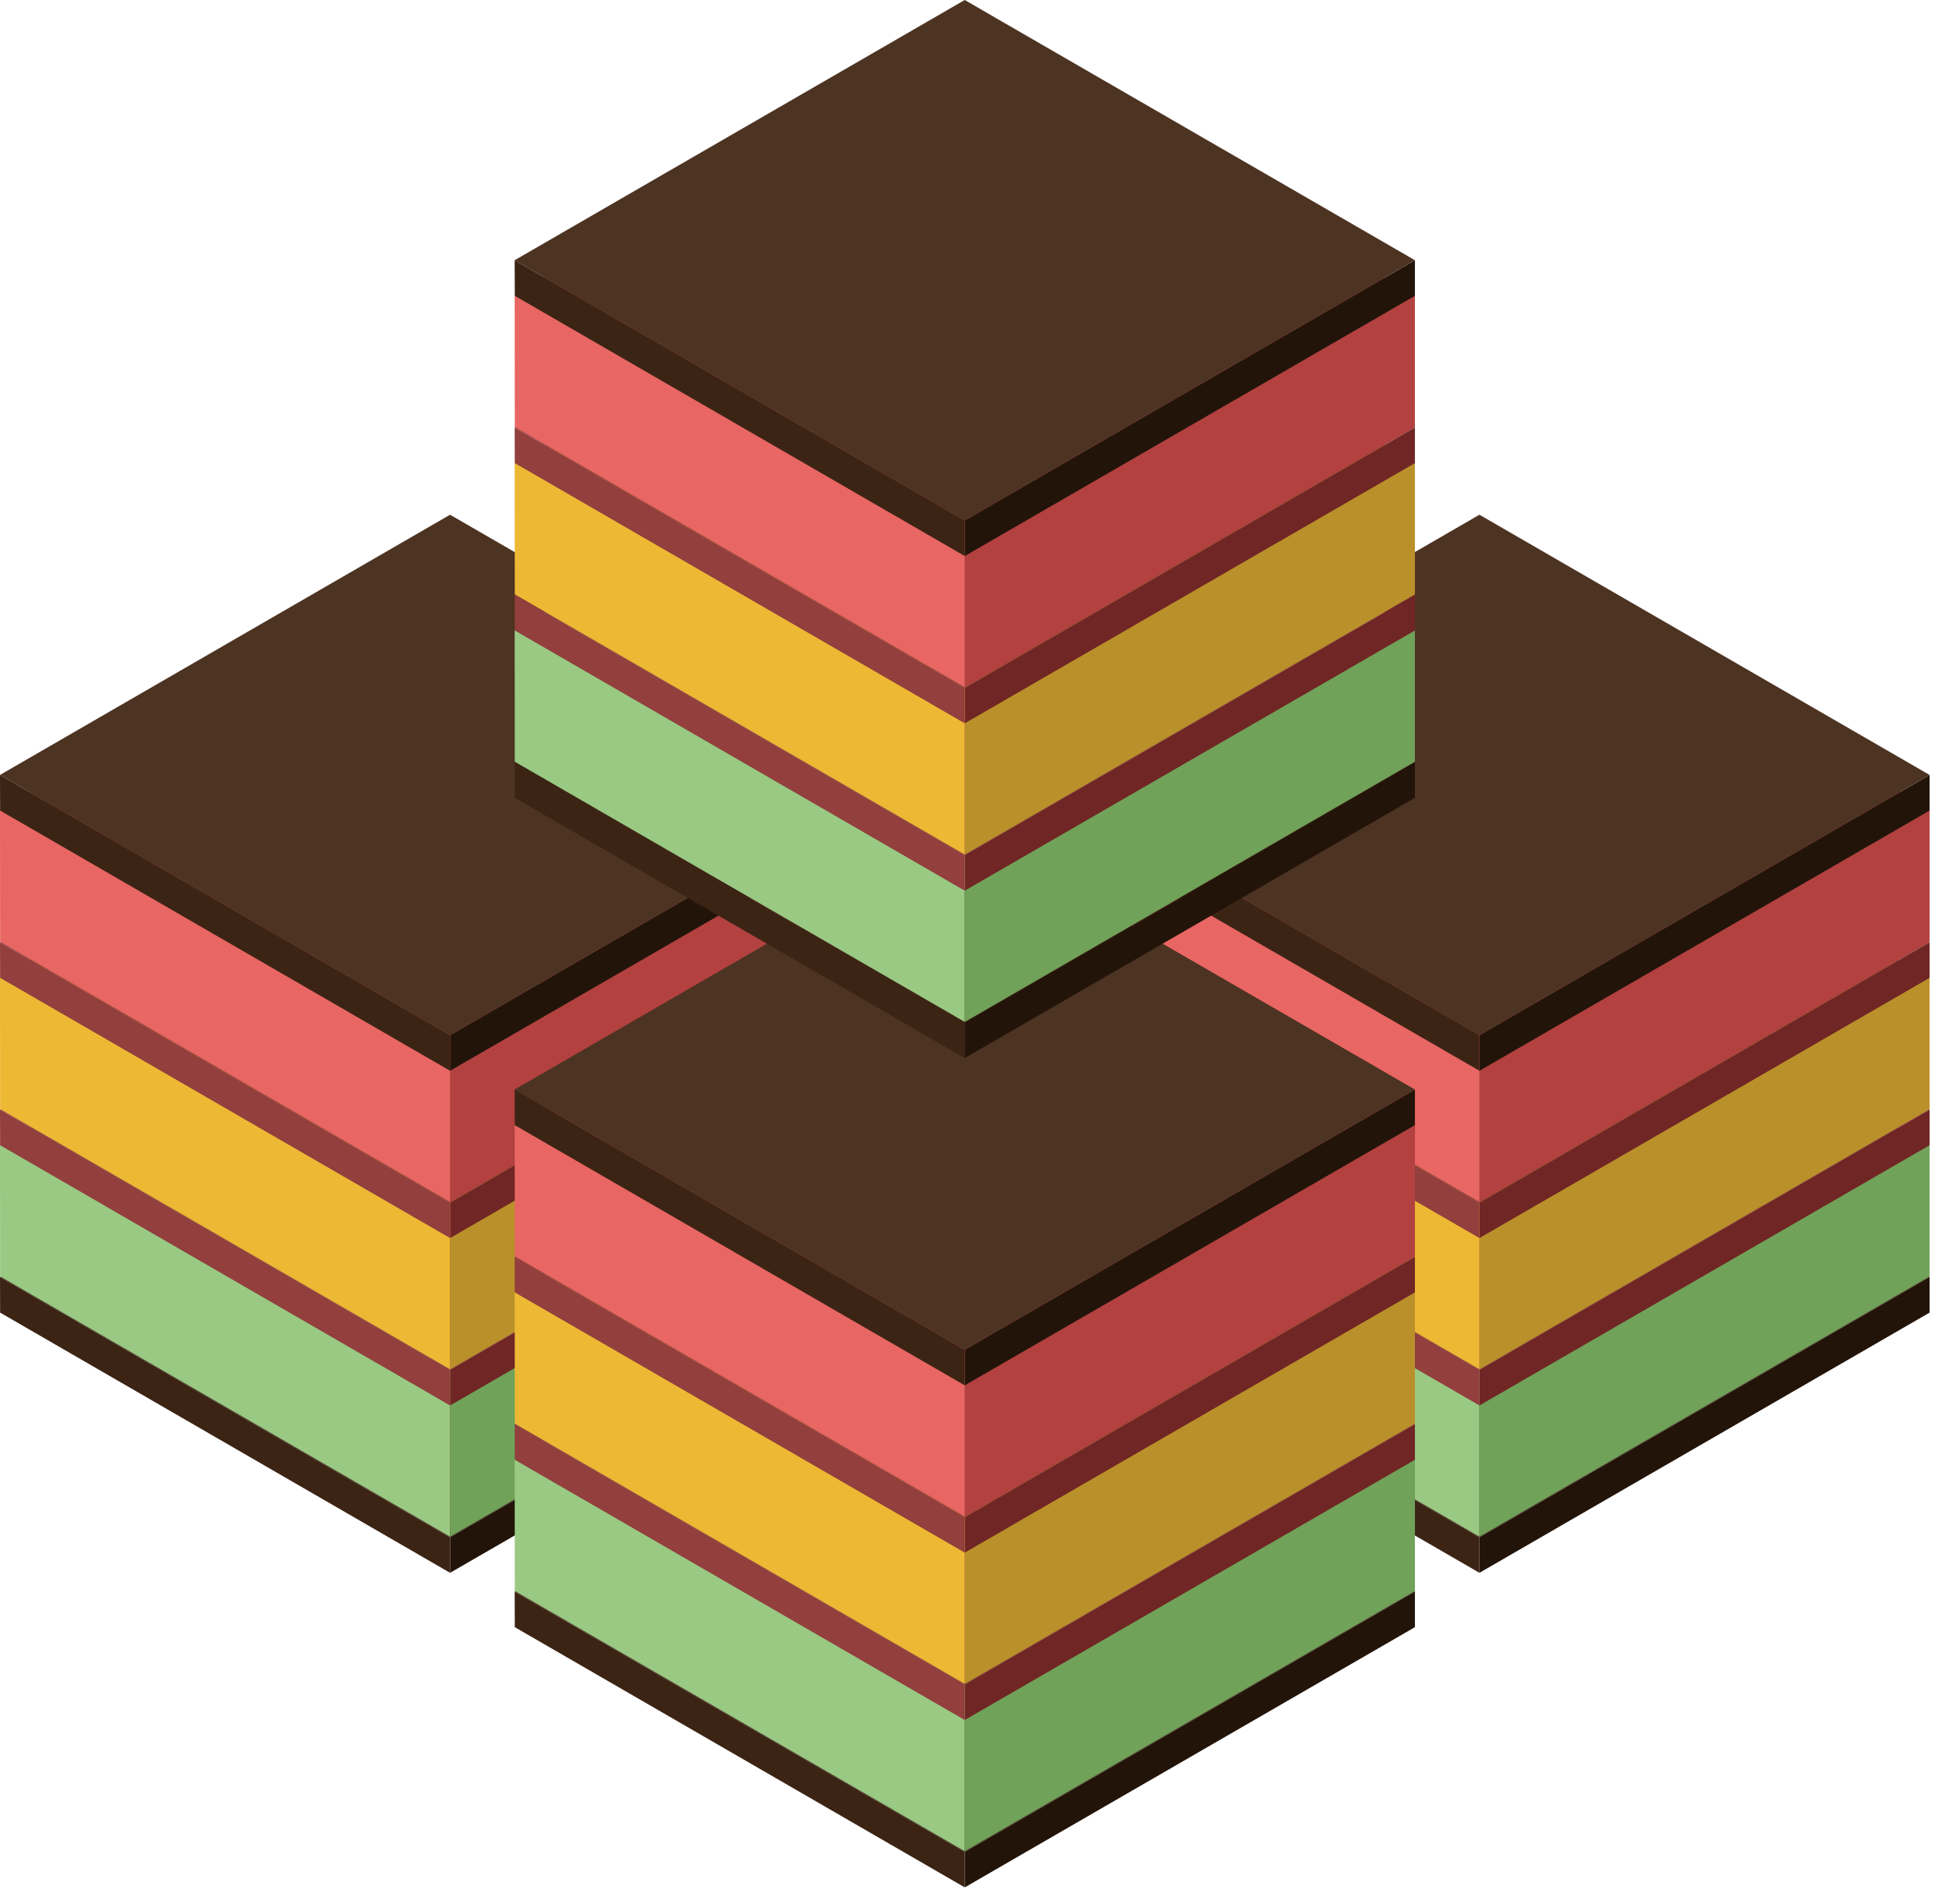
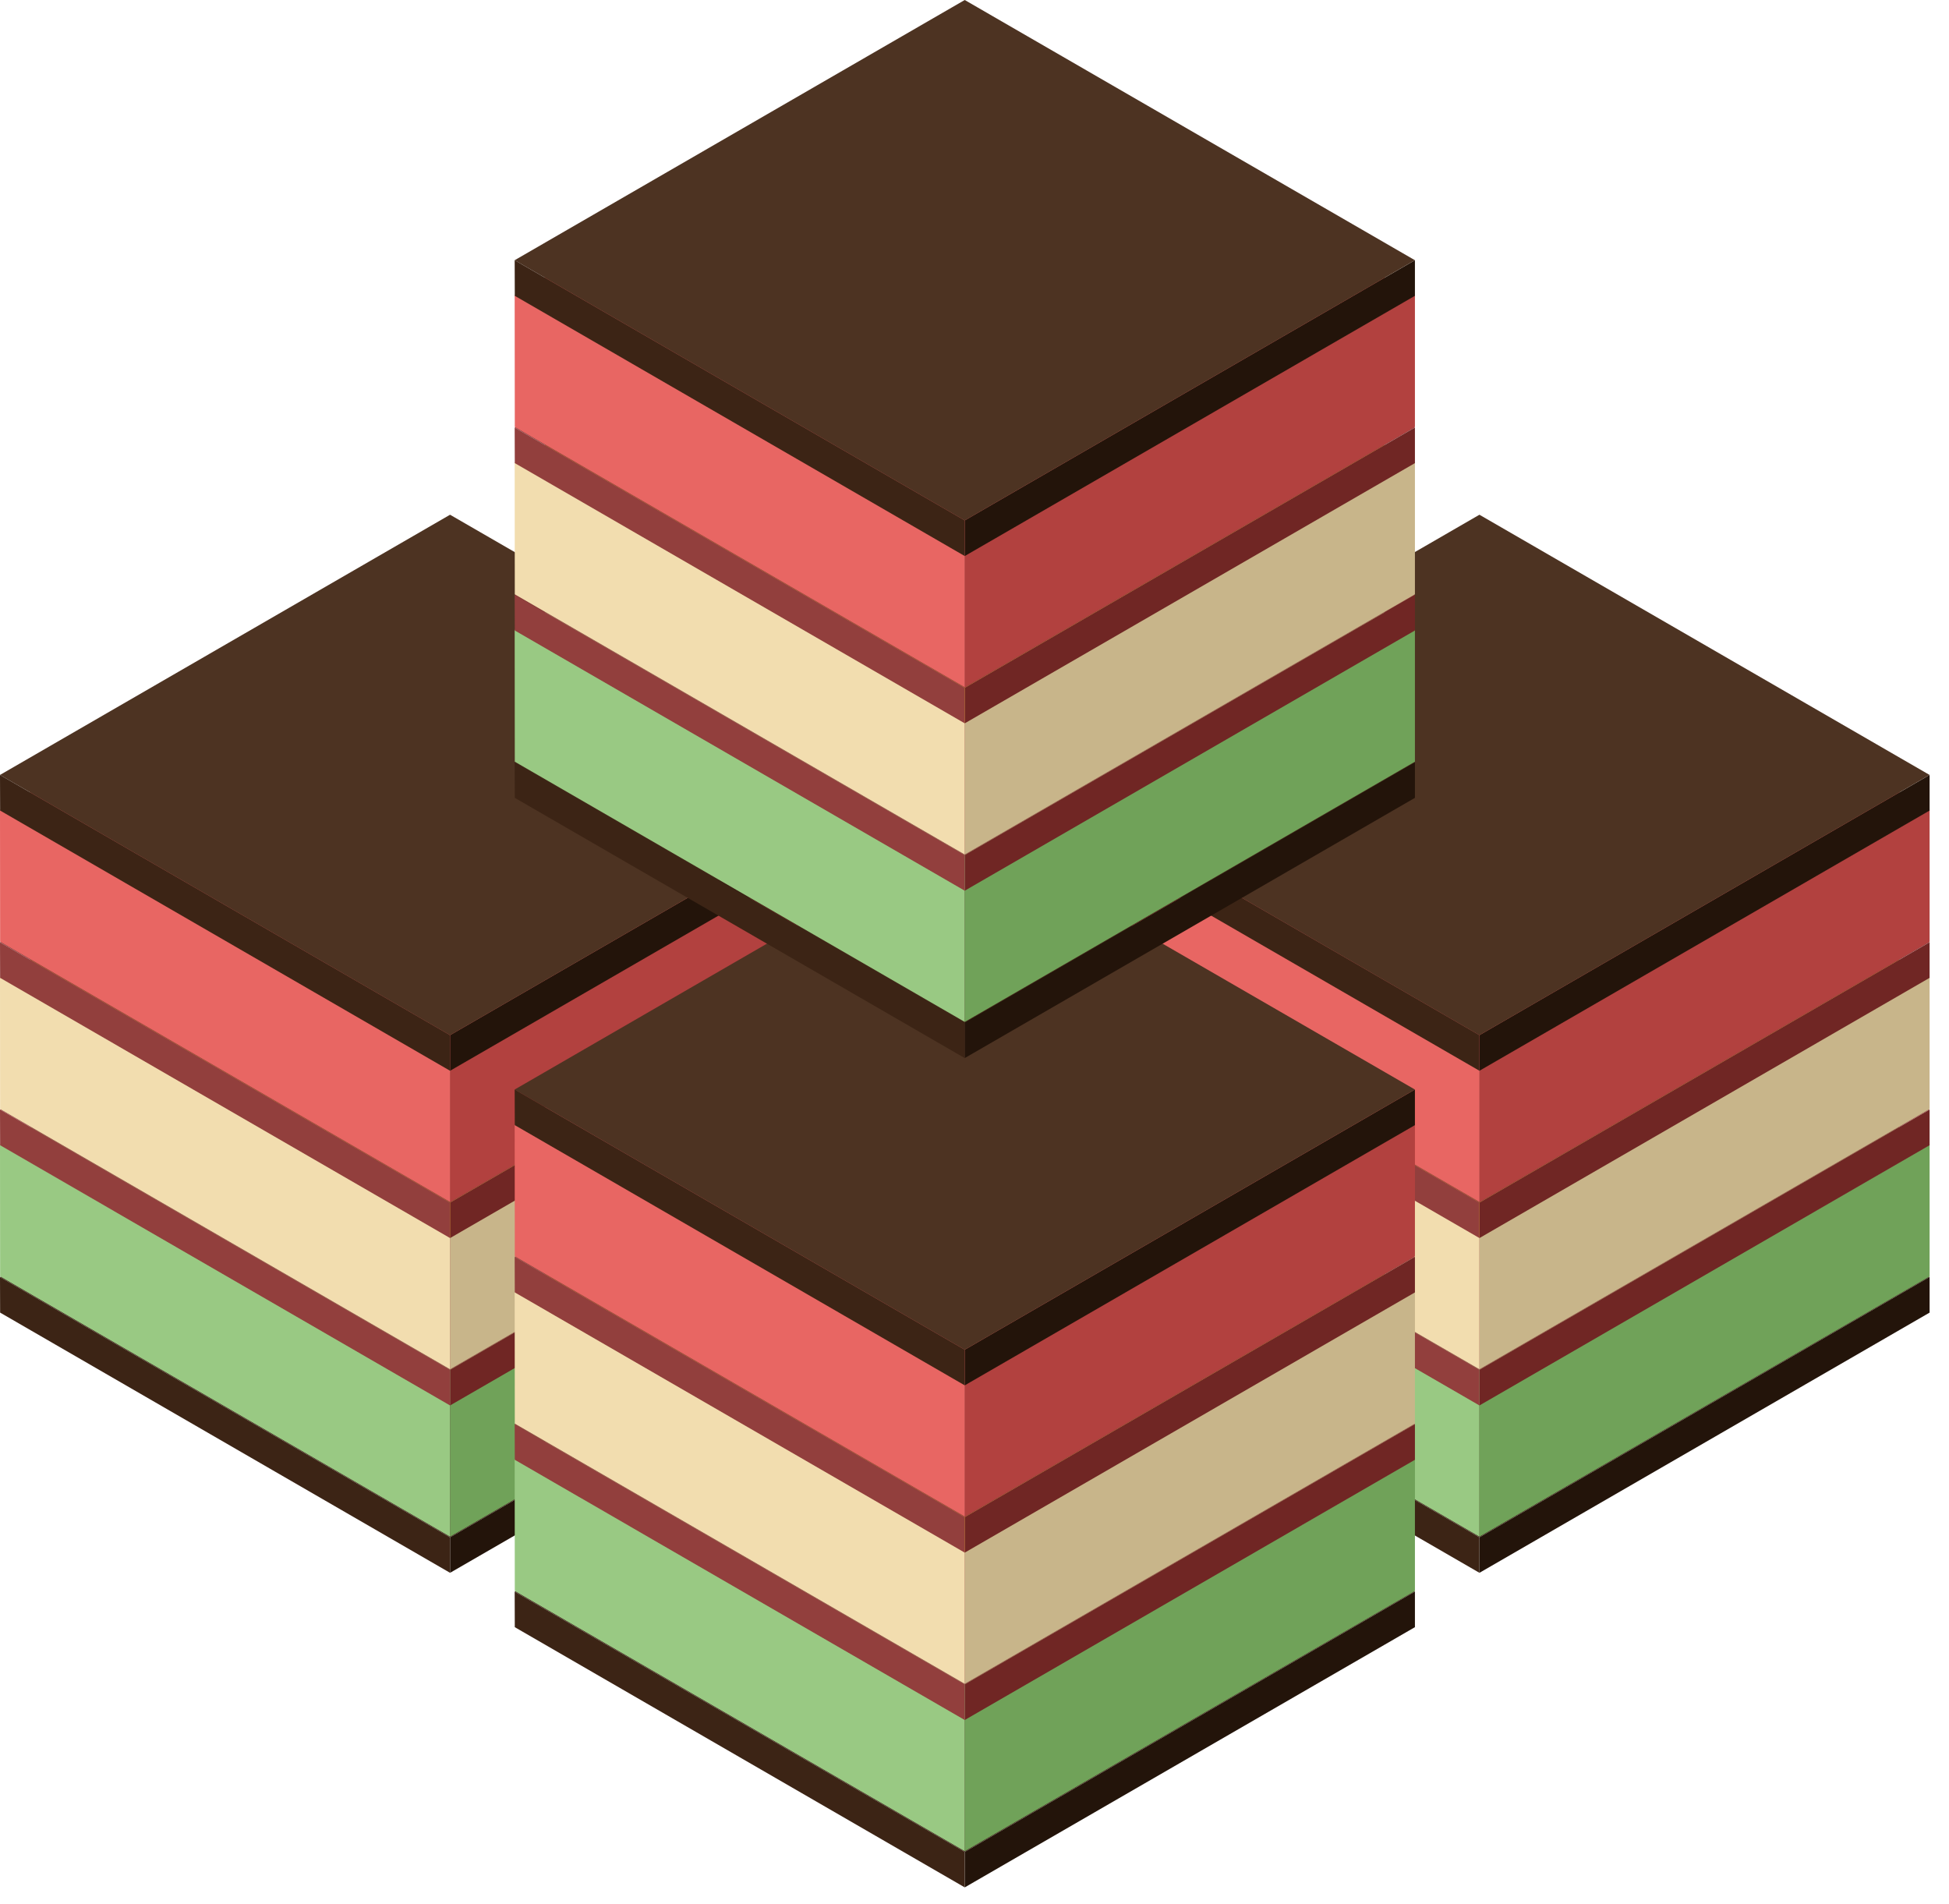
<svg xmlns="http://www.w3.org/2000/svg" width="85" height="83" viewBox="0 0 85 83" fill="none">
-   <g id="Group 63">
-     <g id="Group 60">
-       <g id="Group">
-         <path id="Vector" d="M19.629 68.586V67.037L39.262 55.685V57.239L19.629 68.586Z" fill="#23140A" />
-         <path id="Vector_2" d="M19.628 44.343L39.261 55.685L19.628 67.037L0 55.69L19.628 44.343Z" fill="#3C2415" />
-         <path id="Vector_3" d="M19.628 68.586L0.005 57.239L0 55.69L19.628 67.038V68.586Z" fill="#3C2415" />
-       </g>
-       <g id="Group_2">
-         <path id="Vector_4" d="M19.629 67.009V61.263L39.262 49.916V55.662L19.629 67.009Z" fill="#70A259" />
-         <path id="Vector_5" d="M19.628 38.569L39.261 49.916L19.628 61.263L0 49.916L19.628 38.569Z" fill="#99C983" />
-         <path id="Vector_6" d="M19.628 67.009L0.005 55.662L0 49.916L19.628 61.263V67.009Z" fill="#99C983" />
-       </g>
-       <g id="Group_3">
-         <path id="Vector_7" d="M19.629 61.287V59.734L39.262 48.386V49.94L19.629 61.287Z" fill="#702624" />
-         <path id="Vector_8" d="M19.628 37.039L39.261 48.386L19.628 59.734L0 48.386L19.628 37.039Z" fill="#923F3D" />
-         <path id="Vector_9" d="M19.628 61.287L0.005 49.94L0 48.386L19.628 59.734V61.287Z" fill="#923F3D" />
-       </g>
-       <g id="Group_4">
-         <path id="Vector_10" d="M19.629 59.71V53.96L39.262 42.612V48.363L19.629 59.71Z" fill="#BA902A" />
-         <path id="Vector_11" d="M19.628 31.27L39.261 42.613L19.628 53.96L0 42.617L19.628 31.27Z" fill="#EDB834" />
-         <path id="Vector_12" d="M19.628 59.71L0.005 48.363L0 42.617L19.628 53.96V59.71Z" fill="#EDB834" />
-       </g>
-       <g id="Group_5">
-         <path id="Vector_13" d="M19.629 53.988V52.44L39.262 41.088V42.641L19.629 53.988Z" fill="#702624" />
-         <path id="Vector_14" d="M19.628 29.745L39.261 41.088L19.628 52.44L0 41.093L19.628 29.745Z" fill="#923F3D" />
-         <path id="Vector_15" d="M19.628 53.988L0.005 42.641L0 41.093L19.628 52.44V53.988Z" fill="#923F3D" />
-       </g>
-       <g id="Group_6">
-         <path id="Vector_16" d="M19.629 52.411V46.665L39.262 35.318V41.064L19.629 52.411Z" fill="#B2413F" />
-         <path id="Vector_17" d="M19.628 23.971L39.261 35.319L19.628 46.666L0 35.319L19.628 23.971Z" fill="#E86663" />
-         <path id="Vector_18" d="M19.628 52.411L0.005 41.064L0 35.318L19.628 46.665V52.411Z" fill="#E86663" />
-       </g>
-       <g id="Group_7">
-         <path id="Vector_19" d="M19.629 46.693V45.14L39.262 33.793V35.346L19.629 46.693Z" fill="#23140A" />
-         <path id="Vector_20" d="M19.628 22.446L39.261 33.793L19.628 45.141L0 33.793L19.628 22.446Z" fill="#4D3322" />
-         <path id="Vector_21" d="M19.628 46.693L0.005 35.346L0 33.793L19.628 45.14V46.693Z" fill="#3C2415" />
-       </g>
-     </g>
-     <g id="Group 59">
-       <g id="Group_8">
-         <path id="Vector_22" d="M64.522 68.586V67.037L84.154 55.685V57.239L64.522 68.586Z" fill="#23140A" />
-         <path id="Vector_23" d="M64.521 44.343L84.153 55.685L64.521 67.037L44.893 55.69L64.521 44.343Z" fill="#3C2415" />
-         <path id="Vector_24" d="M64.521 68.586L44.897 57.239L44.893 55.69L64.521 67.038V68.586Z" fill="#3C2415" />
-       </g>
-       <g id="Group_9">
-         <path id="Vector_25" d="M64.522 67.009V61.263L84.154 49.916V55.662L64.522 67.009Z" fill="#70A259" />
-         <path id="Vector_26" d="M64.521 38.569L84.153 49.916L64.521 61.263L44.893 49.916L64.521 38.569Z" fill="#99C983" />
-         <path id="Vector_27" d="M64.521 67.009L44.897 55.662L44.893 49.916L64.521 61.263V67.009Z" fill="#99C983" />
-       </g>
-       <g id="Group_10">
-         <path id="Vector_28" d="M64.522 61.287V59.734L84.154 48.386V49.94L64.522 61.287Z" fill="#702624" />
-         <path id="Vector_29" d="M64.521 37.039L84.153 48.386L64.521 59.734L44.893 48.386L64.521 37.039Z" fill="#923F3D" />
-         <path id="Vector_30" d="M64.521 61.287L44.897 49.94L44.893 48.386L64.521 59.734V61.287Z" fill="#923F3D" />
-       </g>
-       <g id="Group_11">
-         <path id="Vector_31" d="M64.522 59.71V53.96L84.154 42.612V48.363L64.522 59.71Z" fill="#BA902A" />
-         <path id="Vector_32" d="M64.521 31.27L84.153 42.613L64.521 53.96L44.893 42.617L64.521 31.27Z" fill="#EDB834" />
-         <path id="Vector_33" d="M64.521 59.71L44.897 48.363L44.893 42.617L64.521 53.96V59.71Z" fill="#EDB834" />
-       </g>
-       <g id="Group_12">
-         <path id="Vector_34" d="M64.522 53.988V52.44L84.154 41.088V42.641L64.522 53.988Z" fill="#702624" />
-         <path id="Vector_35" d="M64.521 29.745L84.153 41.088L64.521 52.44L44.893 41.093L64.521 29.745Z" fill="#923F3D" />
-         <path id="Vector_36" d="M64.521 53.988L44.897 42.641L44.893 41.093L64.521 52.44V53.988Z" fill="#923F3D" />
-       </g>
-       <g id="Group_13">
-         <path id="Vector_37" d="M64.522 52.411V46.665L84.154 35.318V41.064L64.522 52.411Z" fill="#B2413F" />
-         <path id="Vector_38" d="M64.521 23.971L84.153 35.319L64.521 46.666L44.893 35.319L64.521 23.971Z" fill="#E86663" />
-         <path id="Vector_39" d="M64.521 52.411L44.897 41.064L44.893 35.318L64.521 46.665V52.411Z" fill="#E86663" />
-       </g>
-       <g id="Group_14">
-         <path id="Vector_40" d="M64.522 46.693V45.14L84.154 33.793V35.346L64.522 46.693Z" fill="#23140A" />
-         <path id="Vector_41" d="M64.521 22.446L84.153 33.793L64.521 45.141L44.893 33.793L64.521 22.446Z" fill="#4D3322" />
-         <path id="Vector_42" d="M64.521 46.693L44.897 35.346L44.893 33.793L64.521 45.14V46.693Z" fill="#3C2415" />
-       </g>
-     </g>
-     <g id="Group 61">
-       <g id="Group_15">
-         <path id="Vector_43" d="M42.075 82.303V80.755L61.708 69.403V70.956L42.075 82.303Z" fill="#23140A" />
-         <path id="Vector_44" d="M42.074 58.06L61.707 69.403L42.074 80.755L22.446 69.407L42.074 58.06Z" fill="#3C2415" />
-         <path id="Vector_45" d="M42.074 82.303L22.451 70.956L22.446 69.408L42.074 80.755V82.303Z" fill="#3C2415" />
-       </g>
-       <g id="Group_16">
-         <path id="Vector_46" d="M42.075 80.726V74.981L61.708 63.633V69.379L42.075 80.726Z" fill="#70A259" />
-         <path id="Vector_47" d="M42.074 52.286L61.707 63.633L42.074 74.981L22.446 63.633L42.074 52.286Z" fill="#99C983" />
-         <path id="Vector_48" d="M42.074 80.726L22.451 69.379L22.446 63.633L42.074 74.981V80.726Z" fill="#99C983" />
-       </g>
-       <g id="Group_17">
-         <path id="Vector_49" d="M42.075 75.004V73.451L61.708 62.103V63.657L42.075 75.004Z" fill="#702624" />
-         <path id="Vector_50" d="M42.074 50.757L61.707 62.104L42.074 73.451L22.446 62.104L42.074 50.757Z" fill="#923F3D" />
-         <path id="Vector_51" d="M42.074 75.004L22.451 63.657L22.446 62.103L42.074 73.451V75.004Z" fill="#923F3D" />
-       </g>
-       <g id="Group_18">
-         <path id="Vector_52" d="M42.075 73.427V67.677L61.708 56.33V62.08L42.075 73.427Z" fill="#BA902A" />
-         <path id="Vector_53" d="M42.074 44.987L61.707 56.33L42.074 67.677L22.446 56.334L42.074 44.987Z" fill="#EDB834" />
-         <path id="Vector_54" d="M42.074 73.427L22.451 62.08L22.446 56.334L42.074 67.677V73.427Z" fill="#EDB834" />
-       </g>
-       <g id="Group_19">
-         <path id="Vector_55" d="M42.075 67.705V66.157L61.708 54.805V56.358L42.075 67.705Z" fill="#702624" />
-         <path id="Vector_56" d="M42.074 43.463L61.707 54.805L42.074 66.157L22.446 54.81L42.074 43.463Z" fill="#923F3D" />
-         <path id="Vector_57" d="M42.074 67.705L22.451 56.358L22.446 54.81L42.074 66.157V67.705Z" fill="#923F3D" />
-       </g>
-       <g id="Group_20">
-         <path id="Vector_58" d="M42.075 66.129V60.383L61.708 49.036V54.782L42.075 66.129Z" fill="#B2413F" />
-         <path id="Vector_59" d="M42.074 37.688L61.707 49.036L42.074 60.383L22.446 49.036L42.074 37.688Z" fill="#E86663" />
-         <path id="Vector_60" d="M42.074 66.129L22.451 54.782L22.446 49.036L42.074 60.383V66.129Z" fill="#E86663" />
-       </g>
-       <g id="Group_21">
-         <path id="Vector_61" d="M42.075 60.411V58.858L61.708 47.511V49.064L42.075 60.411Z" fill="#23140A" />
-         <path id="Vector_62" d="M42.074 36.163L61.707 47.511L42.074 58.858L22.446 47.511L42.074 36.163Z" fill="#4D3322" />
-         <path id="Vector_63" d="M42.074 60.411L22.451 49.064L22.446 47.511L42.074 58.858V60.411Z" fill="#3C2415" />
-       </g>
-     </g>
-     <g id="Group 57">
-       <g id="Group_22">
-         <path id="Vector_64" d="M42.075 46.139V44.591L61.708 33.239V34.792L42.075 46.139Z" fill="#23140A" />
-         <path id="Vector_65" d="M42.074 21.897L61.707 33.239L42.074 44.591L22.446 33.244L42.074 21.897Z" fill="#3C2415" />
-         <path id="Vector_66" d="M42.074 46.14L22.451 34.792L22.446 33.244L42.074 44.591V46.14Z" fill="#3C2415" />
-       </g>
-       <g id="Group_23">
-         <path id="Vector_67" d="M42.075 44.563V38.817L61.708 27.47V33.216L42.075 44.563Z" fill="#70A259" />
-         <path id="Vector_68" d="M42.074 16.123L61.707 27.47L42.074 38.817L22.446 27.47L42.074 16.123Z" fill="#99C983" />
-         <path id="Vector_69" d="M42.074 44.563L22.451 33.216L22.446 27.47L42.074 38.817V44.563Z" fill="#99C983" />
-       </g>
-       <g id="Group_24">
-         <path id="Vector_70" d="M42.075 38.84V37.287L61.708 25.94V27.493L42.075 38.84Z" fill="#702624" />
-         <path id="Vector_71" d="M42.074 14.593L61.707 25.94L42.074 37.287L22.446 25.94L42.074 14.593Z" fill="#923F3D" />
-         <path id="Vector_72" d="M42.074 38.84L22.451 27.493L22.446 25.94L42.074 37.287V38.84Z" fill="#923F3D" />
-       </g>
-       <g id="Group_25">
-         <path id="Vector_73" d="M42.075 37.264V31.513L61.708 20.166V25.917L42.075 37.264Z" fill="#BA902A" />
-         <path id="Vector_74" d="M42.074 8.824L61.707 20.166L42.074 31.513L22.446 20.171L42.074 8.824Z" fill="#EDB834" />
-         <path id="Vector_75" d="M42.074 37.264L22.451 25.917L22.446 20.171L42.074 31.514V37.264Z" fill="#EDB834" />
-       </g>
-       <g id="Group_26">
-         <path id="Vector_76" d="M42.075 31.542V29.993L61.708 18.642V20.195L42.075 31.542Z" fill="#702624" />
-         <path id="Vector_77" d="M42.074 7.299L61.707 18.642L42.074 29.993L22.446 18.646L42.074 7.299Z" fill="#923F3D" />
-         <path id="Vector_78" d="M42.074 31.542L22.451 20.195L22.446 18.646L42.074 29.993V31.542Z" fill="#923F3D" />
-       </g>
-       <g id="Group_27">
-         <path id="Vector_79" d="M42.075 29.965V24.219L61.708 12.872V18.618L42.075 29.965Z" fill="#B2413F" />
-         <path id="Vector_80" d="M42.074 1.525L61.707 12.872L42.074 24.219L22.446 12.872L42.074 1.525Z" fill="#E86663" />
-         <path id="Vector_81" d="M42.074 29.965L22.451 18.618L22.446 12.872L42.074 24.219V29.965Z" fill="#E86663" />
-       </g>
-       <g id="Group_28">
-         <path id="Vector_82" d="M42.075 24.247V22.694L61.708 11.347V12.9L42.075 24.247Z" fill="#23140A" />
-         <path id="Vector_83" d="M42.074 0L61.707 11.347L42.074 22.694L22.446 11.347L42.074 0Z" fill="#4D3322" />
-         <path id="Vector_84" d="M42.074 24.247L22.451 12.9L22.446 11.347L42.074 22.694V24.247Z" fill="#3C2415" />
-       </g>
-     </g>
-   </g>
+   <path d="M19.629 68.586V67.037L39.262 55.685V57.239L19.629 68.586Z" fill="#23140A" />
+   <path d="M19.628 44.343L39.261 55.685L19.628 67.037L0 55.69L19.628 44.343Z" fill="#3C2415" />
+   <path d="M19.628 68.586L0.005 57.239L0 55.69L19.628 67.038V68.586Z" fill="#3C2415" />
+   <path d="M19.629 67.009V61.263L39.262 49.916V55.662L19.629 67.009Z" fill="#70A259" />
+   <path d="M19.628 38.569L39.261 49.916L19.628 61.263L0 49.916L19.628 38.569Z" fill="#99C983" />
+   <path d="M19.628 67.009L0.005 55.662L0 49.916L19.628 61.263V67.009Z" fill="#99C983" />
+   <path d="M19.629 61.287V59.734L39.262 48.386V49.94L19.629 61.287Z" fill="#702624" />
+   <path d="M19.628 37.039L39.261 48.386L19.628 59.734L0 48.386L19.628 37.039Z" fill="#923F3D" />
+   <path d="M19.628 61.287L0.005 49.94L0 48.386L19.628 59.734V61.287Z" fill="#923F3D" />
+   <path d="M19.629 59.71V53.96L39.262 42.612V48.363L19.629 59.71Z" fill="#C8B58A" />
+   <path d="M19.628 31.27L39.261 42.613L19.628 53.96L0 42.617L19.628 31.27Z" fill="#EDB834" />
+   <path d="M19.628 59.71L0.005 48.363L0 42.617L19.628 53.96V59.71Z" fill="#F2DDAF" />
+   <path d="M19.629 53.988V52.44L39.262 41.088V42.641L19.629 53.988Z" fill="#702624" />
+   <path d="M19.628 29.745L39.261 41.088L19.628 52.44L0 41.093L19.628 29.745Z" fill="#923F3D" />
+   <path d="M19.628 53.988L0.005 42.641L0 41.093L19.628 52.44V53.988Z" fill="#923F3D" />
+   <path d="M19.629 52.411V46.665L39.262 35.318V41.064L19.629 52.411Z" fill="#B2413F" />
+   <path d="M19.628 23.971L39.261 35.319L19.628 46.666L0 35.319L19.628 23.971Z" fill="#E86663" />
+   <path d="M19.628 52.411L0.005 41.064L0 35.318L19.628 46.665V52.411Z" fill="#E86663" />
+   <path d="M19.629 46.693V45.14L39.262 33.793V35.346L19.629 46.693Z" fill="#23140A" />
+   <path d="M19.628 22.446L39.261 33.793L19.628 45.141L0 33.793L19.628 22.446Z" fill="#4D3322" />
+   <path d="M19.628 46.693L0.005 35.346L0 33.793L19.628 45.14V46.693Z" fill="#3C2415" />
+   <path d="M64.522 68.586V67.037L84.154 55.685V57.239L64.522 68.586Z" fill="#23140A" />
+   <path d="M64.521 44.343L84.153 55.685L64.521 67.037L44.893 55.69L64.521 44.343Z" fill="#3C2415" />
+   <path d="M64.521 68.586L44.897 57.239L44.893 55.69L64.521 67.038V68.586Z" fill="#3C2415" />
+   <path d="M64.522 67.009V61.263L84.154 49.916V55.662L64.522 67.009Z" fill="#70A259" />
+   <path d="M64.521 38.569L84.153 49.916L64.521 61.263L44.893 49.916L64.521 38.569Z" fill="#99C983" />
+   <path d="M64.521 67.009L44.897 55.662L44.893 49.916L64.521 61.263V67.009Z" fill="#99C983" />
+   <path d="M64.522 61.287V59.734L84.154 48.386V49.94L64.522 61.287Z" fill="#702624" />
+   <path d="M64.521 37.039L84.153 48.386L64.521 59.734L44.893 48.386L64.521 37.039Z" fill="#923F3D" />
+   <path d="M64.521 61.287L44.897 49.94L44.893 48.386L64.521 59.734V61.287Z" fill="#923F3D" />
+   <path d="M64.522 59.71V53.96L84.154 42.612V48.363L64.522 59.71Z" fill="#C8B58A" />
+   <path d="M64.521 31.27L84.153 42.613L64.521 53.96L44.893 42.617L64.521 31.27Z" fill="#EDB834" />
+   <path d="M64.521 59.71L44.897 48.363L44.893 42.617L64.521 53.96V59.71Z" fill="#F2DDAF" />
+   <path d="M64.522 53.988V52.44L84.154 41.088V42.641L64.522 53.988Z" fill="#702624" />
+   <path d="M64.521 29.745L84.153 41.088L64.521 52.44L44.893 41.093L64.521 29.745Z" fill="#923F3D" />
+   <path d="M64.521 53.988L44.897 42.641L44.893 41.093L64.521 52.44V53.988Z" fill="#923F3D" />
+   <path d="M64.522 52.411V46.665L84.154 35.318V41.064L64.522 52.411Z" fill="#B2413F" />
+   <path d="M64.521 23.971L84.153 35.319L64.521 46.666L44.893 35.319L64.521 23.971Z" fill="#E86663" />
+   <path d="M64.521 52.411L44.897 41.064L44.893 35.318L64.521 46.665V52.411Z" fill="#E86663" />
+   <path d="M64.522 46.693V45.14L84.154 33.793V35.346L64.522 46.693Z" fill="#23140A" />
+   <path d="M64.521 22.446L84.153 33.793L64.521 45.141L44.893 33.793L64.521 22.446Z" fill="#4D3322" />
+   <path d="M64.521 46.693L44.897 35.346L44.893 33.793L64.521 45.14V46.693Z" fill="#3C2415" />
+   <path d="M42.075 82.303V80.755L61.708 69.403V70.956L42.075 82.303Z" fill="#23140A" />
+   <path d="M42.074 58.06L61.707 69.403L42.074 80.755L22.446 69.407L42.074 58.06Z" fill="#3C2415" />
+   <path d="M42.074 82.303L22.451 70.956L22.446 69.408L42.074 80.755V82.303Z" fill="#3C2415" />
+   <path d="M42.075 80.726V74.981L61.708 63.633V69.379L42.075 80.726Z" fill="#70A259" />
+   <path d="M42.074 52.286L61.707 63.633L42.074 74.981L22.446 63.633L42.074 52.286Z" fill="#99C983" />
+   <path d="M42.074 80.726L22.451 69.379L22.446 63.633L42.074 74.981V80.726Z" fill="#99C983" />
+   <path d="M42.075 75.004V73.451L61.708 62.103V63.657L42.075 75.004Z" fill="#702624" />
+   <path d="M42.074 50.757L61.707 62.104L42.074 73.451L22.446 62.104L42.074 50.757Z" fill="#923F3D" />
+   <path d="M42.074 75.004L22.451 63.657L22.446 62.103L42.074 73.451V75.004Z" fill="#923F3D" />
+   <path d="M42.075 73.427V67.677L61.708 56.33V62.08L42.075 73.427Z" fill="#C8B58A" />
+   <path d="M42.074 44.987L61.707 56.33L42.074 67.677L22.446 56.334L42.074 44.987Z" fill="#EDB834" />
+   <path d="M42.074 73.427L22.451 62.08L22.446 56.334L42.074 67.677V73.427Z" fill="#F2DDAF" />
+   <path d="M42.075 67.705V66.157L61.708 54.805V56.358L42.075 67.705Z" fill="#702624" />
+   <path d="M42.074 43.463L61.707 54.805L42.074 66.157L22.446 54.81L42.074 43.463Z" fill="#923F3D" />
+   <path d="M42.074 67.705L22.451 56.358L22.446 54.81L42.074 66.157V67.705Z" fill="#923F3D" />
+   <path d="M42.075 66.129V60.383L61.708 49.036V54.782L42.075 66.129Z" fill="#B2413F" />
+   <path d="M42.074 37.688L61.707 49.036L42.074 60.383L22.446 49.036L42.074 37.688Z" fill="#E86663" />
+   <path d="M42.074 66.129L22.451 54.782L22.446 49.036L42.074 60.383V66.129Z" fill="#E86663" />
+   <path d="M42.075 60.411V58.858L61.708 47.511V49.064L42.075 60.411Z" fill="#23140A" />
+   <path d="M42.074 36.163L61.707 47.511L42.074 58.858L22.446 47.511L42.074 36.163Z" fill="#4D3322" />
+   <path d="M42.074 60.411L22.451 49.064L22.446 47.511L42.074 58.858V60.411Z" fill="#3C2415" />
+   <path d="M42.075 46.139V44.591L61.708 33.239V34.792L42.075 46.139Z" fill="#23140A" />
+   <path d="M42.074 21.897L61.707 33.239L42.074 44.591L22.446 33.244L42.074 21.897Z" fill="#3C2415" />
+   <path d="M42.074 46.14L22.451 34.792L22.446 33.244L42.074 44.591V46.14Z" fill="#3C2415" />
+   <path d="M42.075 44.563V38.817L61.708 27.47V33.216L42.075 44.563Z" fill="#70A259" />
+   <path d="M42.074 16.123L61.707 27.47L42.074 38.817L22.446 27.47L42.074 16.123Z" fill="#99C983" />
+   <path d="M42.074 44.563L22.451 33.216L22.446 27.47L42.074 38.817V44.563Z" fill="#99C983" />
+   <path d="M42.075 38.84V37.287L61.708 25.94V27.493L42.075 38.84Z" fill="#702624" />
+   <path d="M42.074 14.593L61.707 25.94L42.074 37.287L22.446 25.94L42.074 14.593Z" fill="#923F3D" />
+   <path d="M42.074 38.84L22.451 27.493L22.446 25.94L42.074 37.287V38.84Z" fill="#923F3D" />
+   <path d="M42.075 37.264V31.513L61.708 20.166V25.917L42.075 37.264Z" fill="#C8B58A" />
+   <path d="M42.074 8.824L61.707 20.166L42.074 31.513L22.446 20.171L42.074 8.824Z" fill="#EDB834" />
+   <path d="M42.074 37.264L22.451 25.917L22.446 20.171L42.074 31.514V37.264Z" fill="#F2DDAF" />
+   <path d="M42.075 31.542V29.993L61.708 18.642V20.195L42.075 31.542Z" fill="#702624" />
+   <path d="M42.074 7.299L61.707 18.642L42.074 29.993L22.446 18.646L42.074 7.299Z" fill="#923F3D" />
+   <path d="M42.074 31.542L22.451 20.195L22.446 18.646L42.074 29.993V31.542Z" fill="#923F3D" />
+   <path d="M42.075 29.965V24.219L61.708 12.872V18.618L42.075 29.965Z" fill="#B2413F" />
+   <path d="M42.074 1.525L61.707 12.872L42.074 24.219L22.446 12.872L42.074 1.525Z" fill="#E86663" />
+   <path d="M42.074 29.965L22.451 18.618L22.446 12.872L42.074 24.219V29.965Z" fill="#E86663" />
+   <path d="M42.075 24.247V22.694L61.708 11.347V12.9L42.075 24.247Z" fill="#23140A" />
+   <path d="M42.074 0L61.707 11.347L42.074 22.694L22.446 11.347L42.074 0Z" fill="#4D3322" />
+   <path d="M42.074 24.247L22.451 12.9L22.446 11.347L42.074 22.694V24.247Z" fill="#3C2415" />
</svg>
